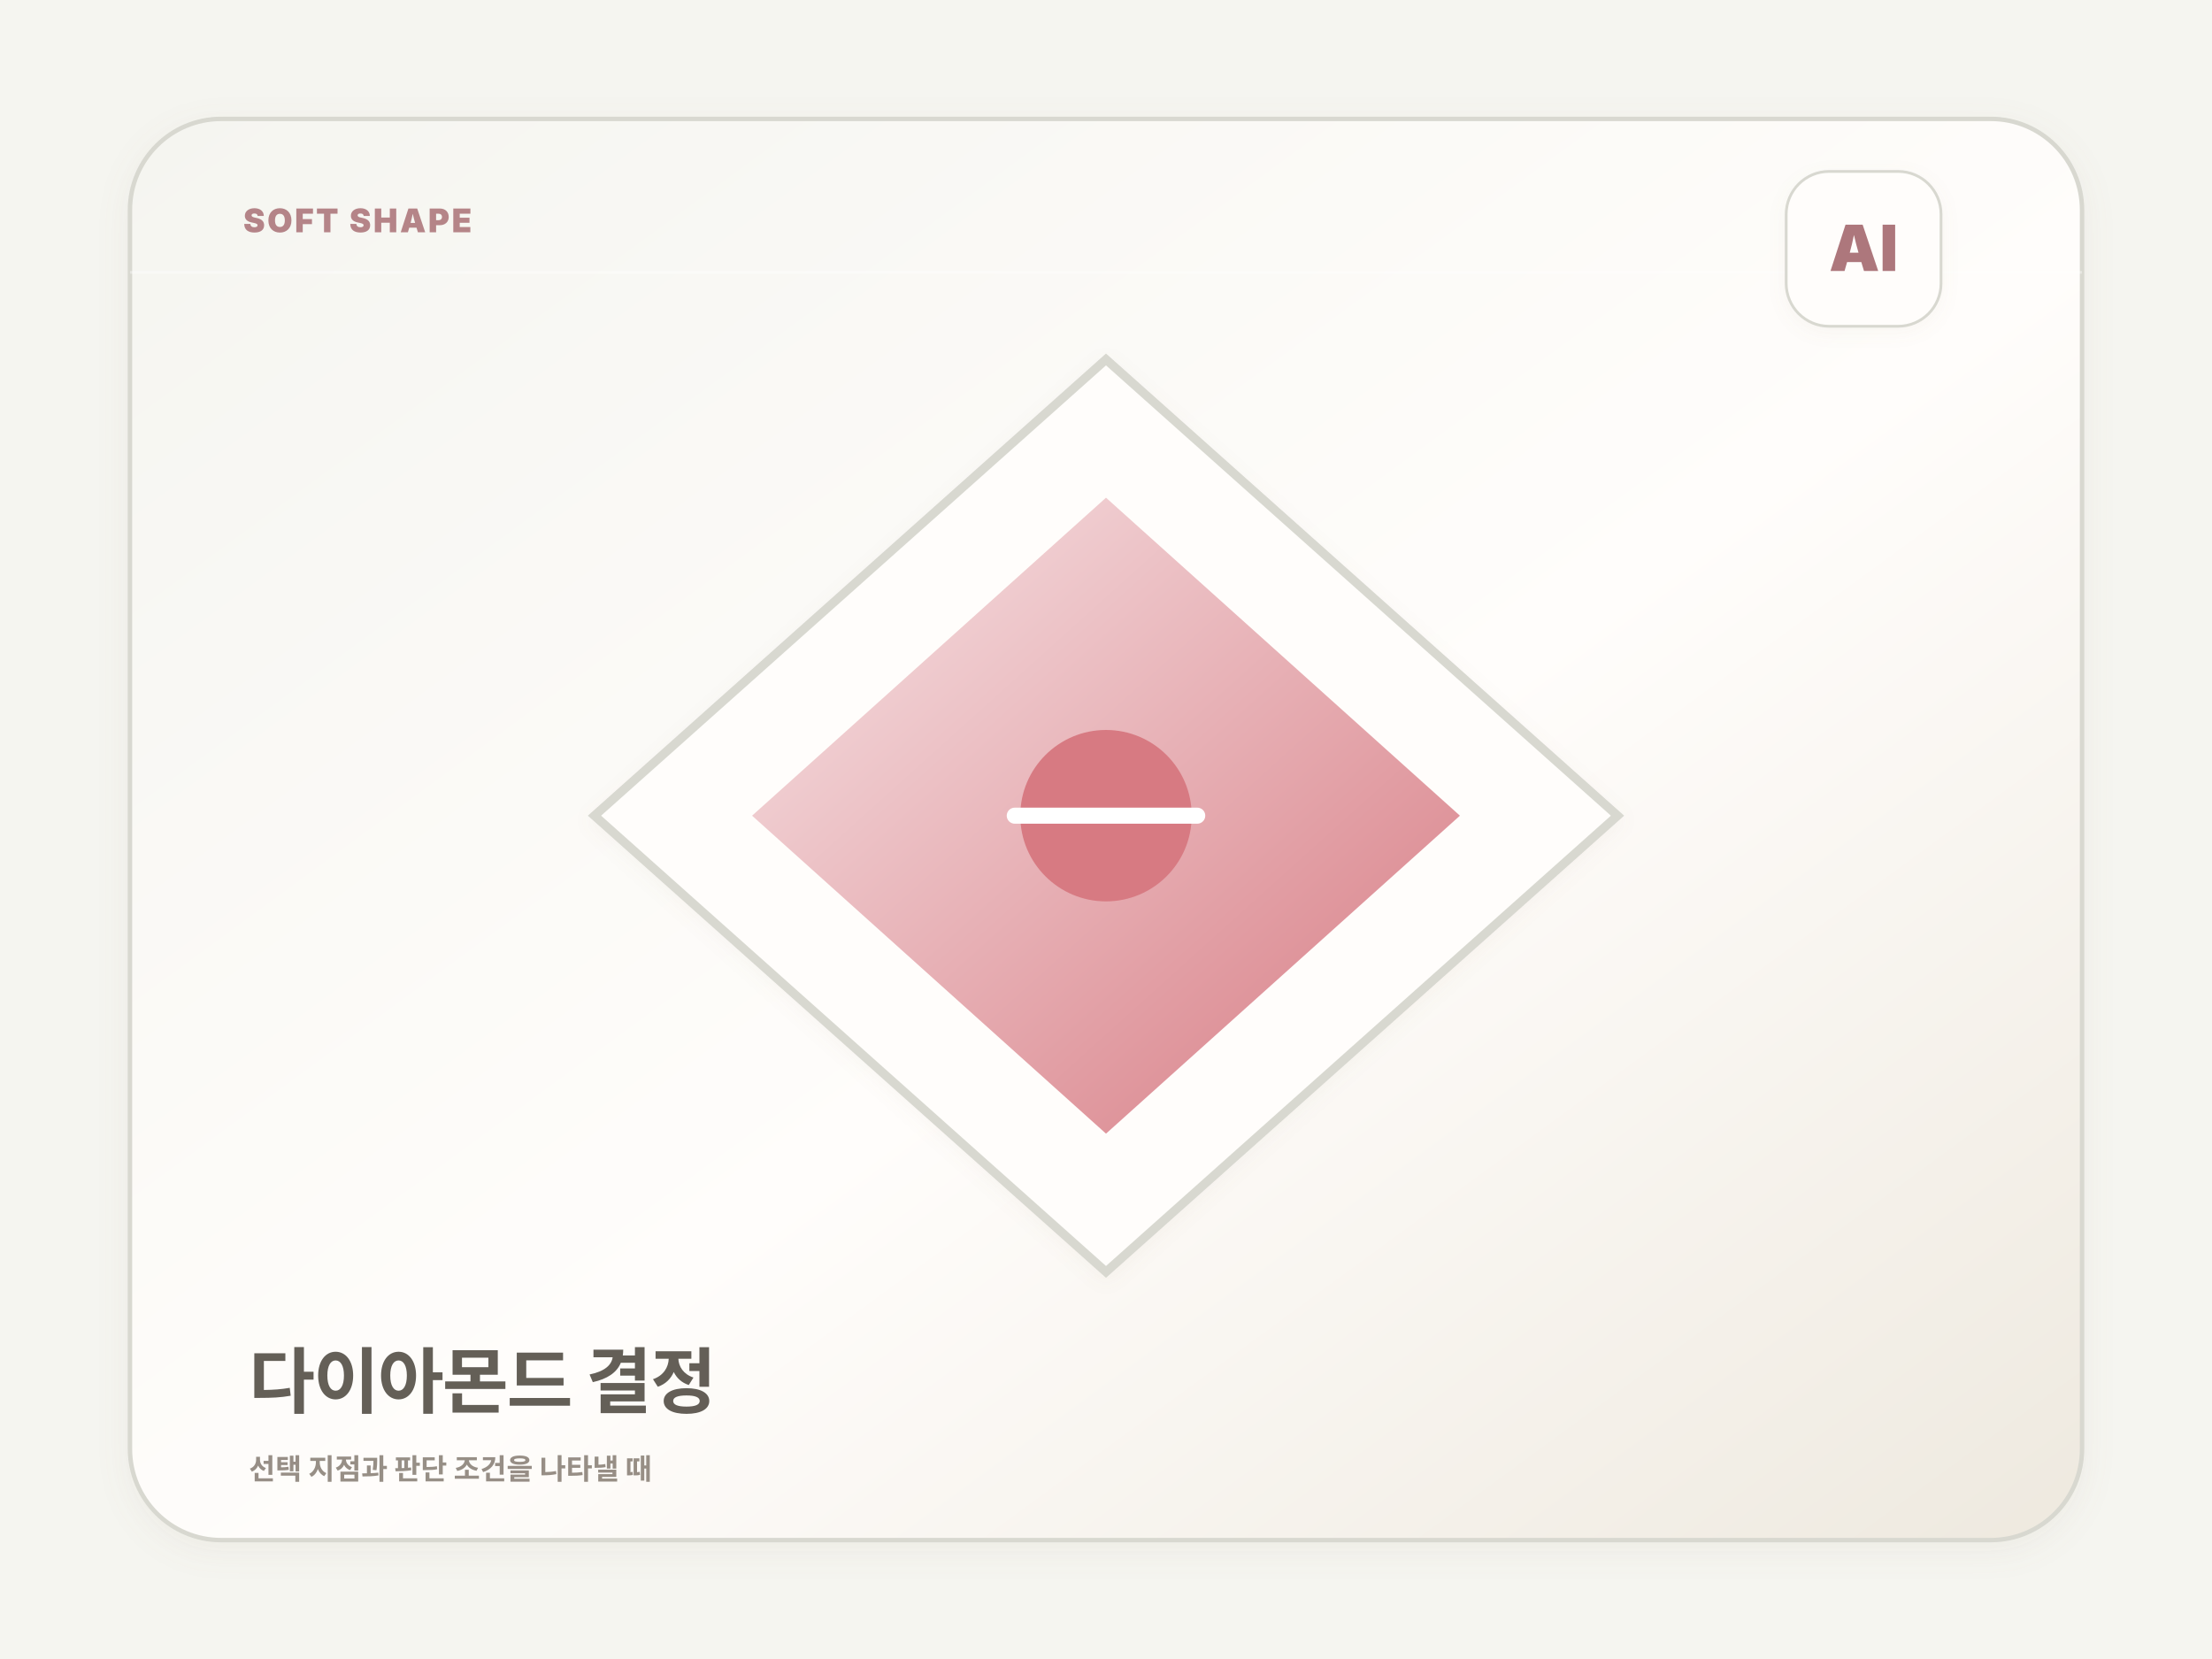
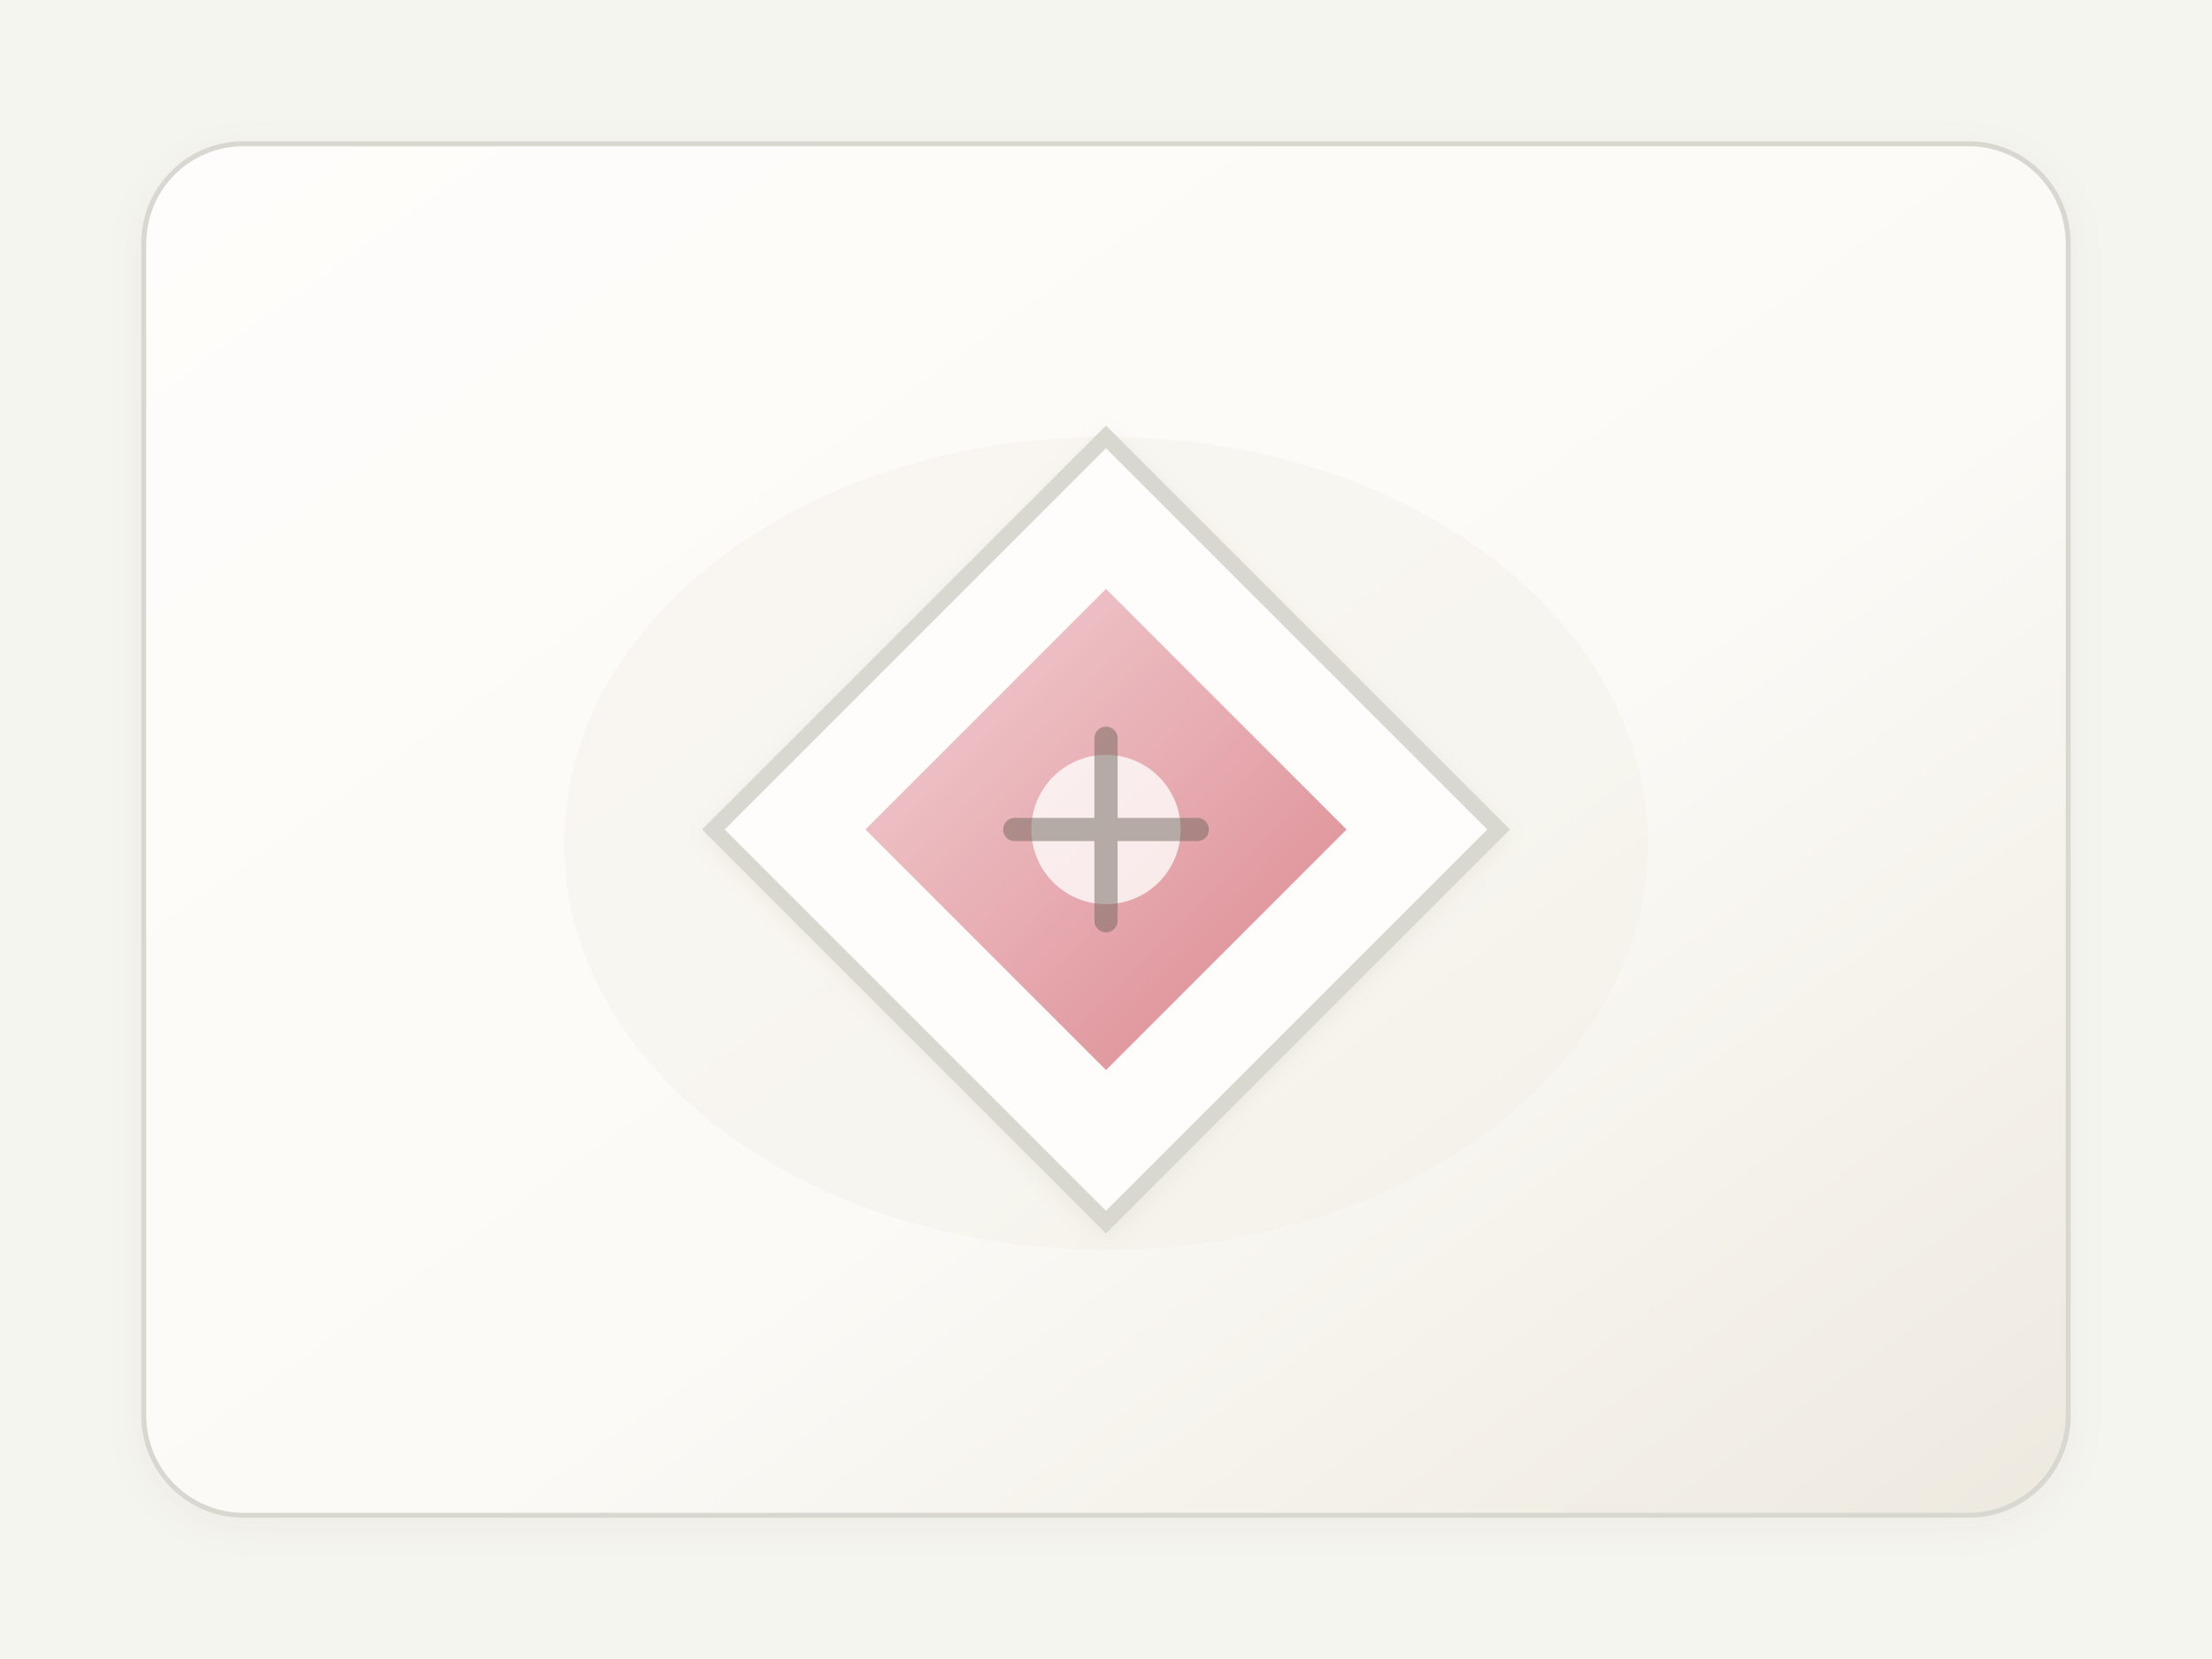
- <svg xmlns="http://www.w3.org/2000/svg" data-theme="final_20260604-soft-editorial" width="8000" height="6000" viewBox="0 0 8000 6000" role="img" aria-labelledby="title desc">
+ <svg xmlns="http://www.w3.org/2000/svg" data-theme="final_20260604-soft-editorial-v2" width="8000" height="6000" viewBox="0 0 8000 6000" role="img" aria-labelledby="title desc">
  <defs>
-     <linearGradient id="bg" x1="0" y1="0" x2="1" y2="1">
-       <stop offset="0" stop-color="#f5f5f0" />
-       <stop offset=".55" stop-color="#fffdfb" />
+     <linearGradient id="paper" x1="0" y1="0" x2="1" y2="1">
+       <stop offset="0" stop-color="#fffdfb" />
+       <stop offset=".58" stop-color="#fbfaf6" />
      <stop offset="1" stop-color="#eee9df" />
    </linearGradient>
-     <linearGradient id="orangeSoft" x1="0" y1="0" x2="1" y2="1">
-       <stop stop-color="#f2d4d7" />
+     <linearGradient id="rose" x1="0" y1="0" x2="1" y2="1">
+       <stop stop-color="#f1ccd0" />
      <stop offset="1" stop-color="#d77a82" />
    </linearGradient>
-     <linearGradient id="purpleSoft" x1="0" y1="0" x2="1" y2="1">
-       <stop stop-color="#f7e6e8" />
-       <stop offset="1" stop-color="#d77a82" />
-     </linearGradient>
-     <linearGradient id="mintSoft" x1="0" y1="0" x2="1" y2="1">
-       <stop stop-color="#f3f8f4" />
+     <linearGradient id="sage" x1="0" y1="0" x2="1" y2="1">
+       <stop stop-color="#dce9df" />
      <stop offset="1" stop-color="#6f967f" />
    </linearGradient>
-     <filter id="shadow" x="-20%" y="-20%" width="140%" height="150%">
-       <feDropShadow dx="0" dy="32" stdDeviation="54" flood-color="#a0917e" flood-opacity=".10" />
+     <linearGradient id="gold" x1="0" y1="0" x2="1" y2="1">
+       <stop stop-color="#f3e4c2" />
+       <stop offset="1" stop-color="#d7a655" />
+     </linearGradient>
+     <filter id="cardShadow" x="-20%" y="-20%" width="140%" height="150%">
+       <feDropShadow dx="0" dy="34" stdDeviation="58" flood-color="#a0917e" flood-opacity=".10" />
    </filter>
-     <filter id="soft" x="-20%" y="-20%" width="140%" height="140%">
-       <feDropShadow dx="0" dy="18" stdDeviation="30" flood-color="#a0917e" flood-opacity=".07" />
+     <filter id="softShadow" x="-25%" y="-25%" width="150%" height="150%">
+       <feDropShadow dx="0" dy="22" stdDeviation="34" flood-color="#a0917e" flood-opacity=".11" />
    </filter>
-     <style>.k{font:850 118px -apple-system,BlinkMacSystemFont,'Pretendard','Segoe UI',sans-serif;fill:#9b5960;letter-spacing:8px;opacity:.72}.t{font:850 260px -apple-system,BlinkMacSystemFont,'Pretendard','Apple SD Gothic Neo','Segoe UI',sans-serif;fill:#4b463e;letter-spacing:-6px;opacity:.86}.s{font:600 104px -apple-system,BlinkMacSystemFont,'Pretendard','Segoe UI',sans-serif;fill:#7a7065;opacity:.78}</style>
+     <style>
+     .stroke{fill:none;stroke:#6a6258;stroke-width:84;stroke-linecap:round;stroke-linejoin:round;opacity:.48}
+     .thin{fill:none;stroke:#6a6258;stroke-width:52;stroke-linecap:round;stroke-linejoin:round;opacity:.32}
+     .rose{fill:#d77a82}.rose-soft{fill:#f1ccd0}.sage{fill:#6f967f}.sage-soft{fill:#dce9df}.gold{fill:#d7a655}.gold-soft{fill:#f3e4c2}
+     .paper{fill:#fffdfb}.line{stroke:#d8d8d0}.motif{filter:url(#softShadow)}
+   </style>
  </defs>
  <rect width="8000" height="6000" fill="#f5f5f0" />
-   <rect x="470" y="430" width="7060" height="5140" rx="330" fill="url(#bg)" stroke="#d8d8d0" stroke-width="16" filter="url(#shadow)" />
-   <rect x="470" y="980" width="7060" height="10" fill="#fff" opacity=".36" />
-   <text x="880" y="840" class="k">SOFT SHAPE</text>
-   <rect x="6460" y="620" width="560" height="560" rx="155" fill="#fffdfb" stroke="#d8d8d0" stroke-width="10" filter="url(#soft)" />
-   <text x="6740" y="980" text-anchor="middle" font-family="-apple-system,BlinkMacSystemFont,'Pretendard','Apple SD Gothic Neo','Segoe UI',sans-serif" font-size="230" font-weight="850" fill="#9b5960" opacity=".82">AI</text>
-   <g>
-     <path d="M4000 1300L5850 2950L4000 4600L2150 2950Z" fill="#fffdfb" stroke="#d8d8d0" stroke-width="32" filter="url(#soft)" />
-     <path d="M4000 1800L5280 2950L4000 4100L2720 2950Z" fill="url(#purpleSoft)" />
-     <circle cx="4000" cy="2950" r="310" fill="#d77a82" />
-     <path d="M3670 2950h660" stroke="#fff" stroke-width="58" stroke-linecap="round" />
+   <rect x="520" y="520" width="6960" height="4960" rx="360" fill="url(#paper)" stroke="#d8d8d0" stroke-width="18" filter="url(#cardShadow)" />
+   <ellipse cx="4000" cy="3050" rx="1960" ry="1470" fill="#eee9df" opacity=".28" />
+   <g class="motif" transform="translate(4000 3000)">
+     <path d="M0 -1420L1420 0 0 1420-1420 0Z" fill="#fffdfb" stroke="#d8d8d0" stroke-width="58" />
+     <path d="M0 -870L870 0 0 870-870 0Z" fill="url(#rose)" opacity=".9" />
+     <circle r="270" fill="#fffdfb" opacity=".8" />
+     <path class="stroke" d="M-330 0H330M0 -330V330" />
  </g>
-   <text x="900" y="5090" class="t">다이아몬드 결정</text>
-   <text x="900" y="5350" class="s">선택 지점과 판단 조건을 나타낼 때</text>
</svg>
